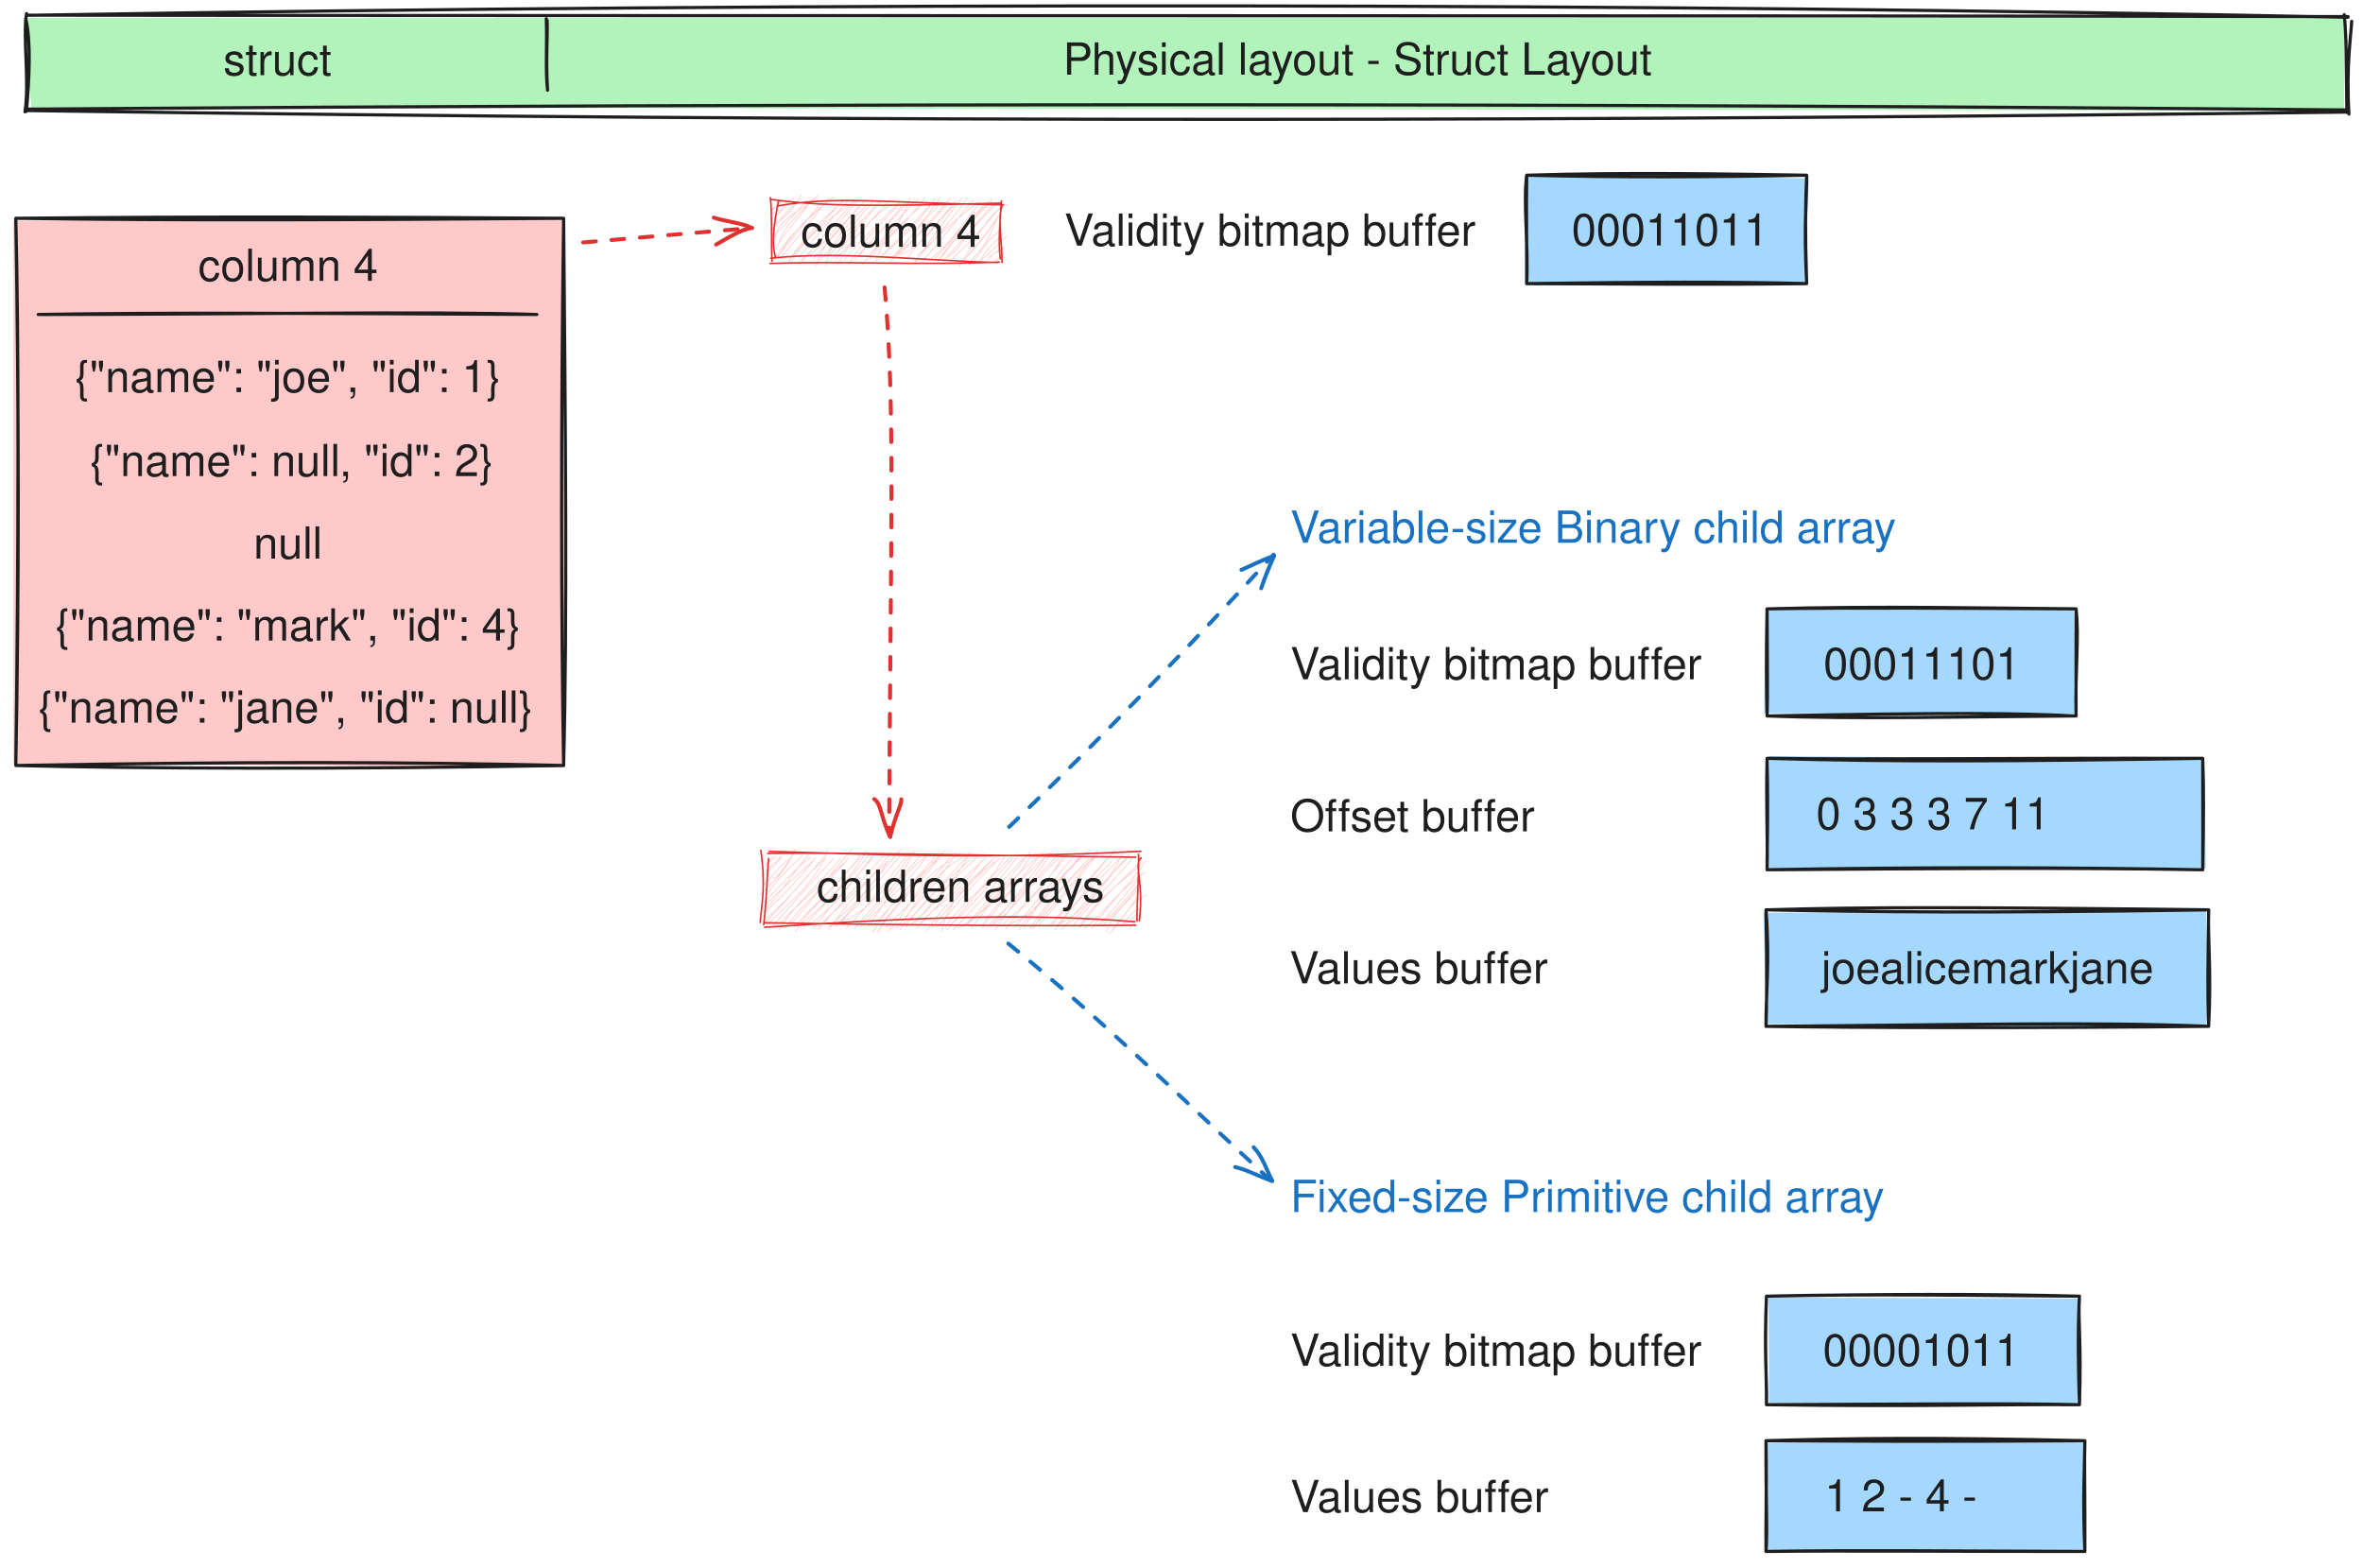
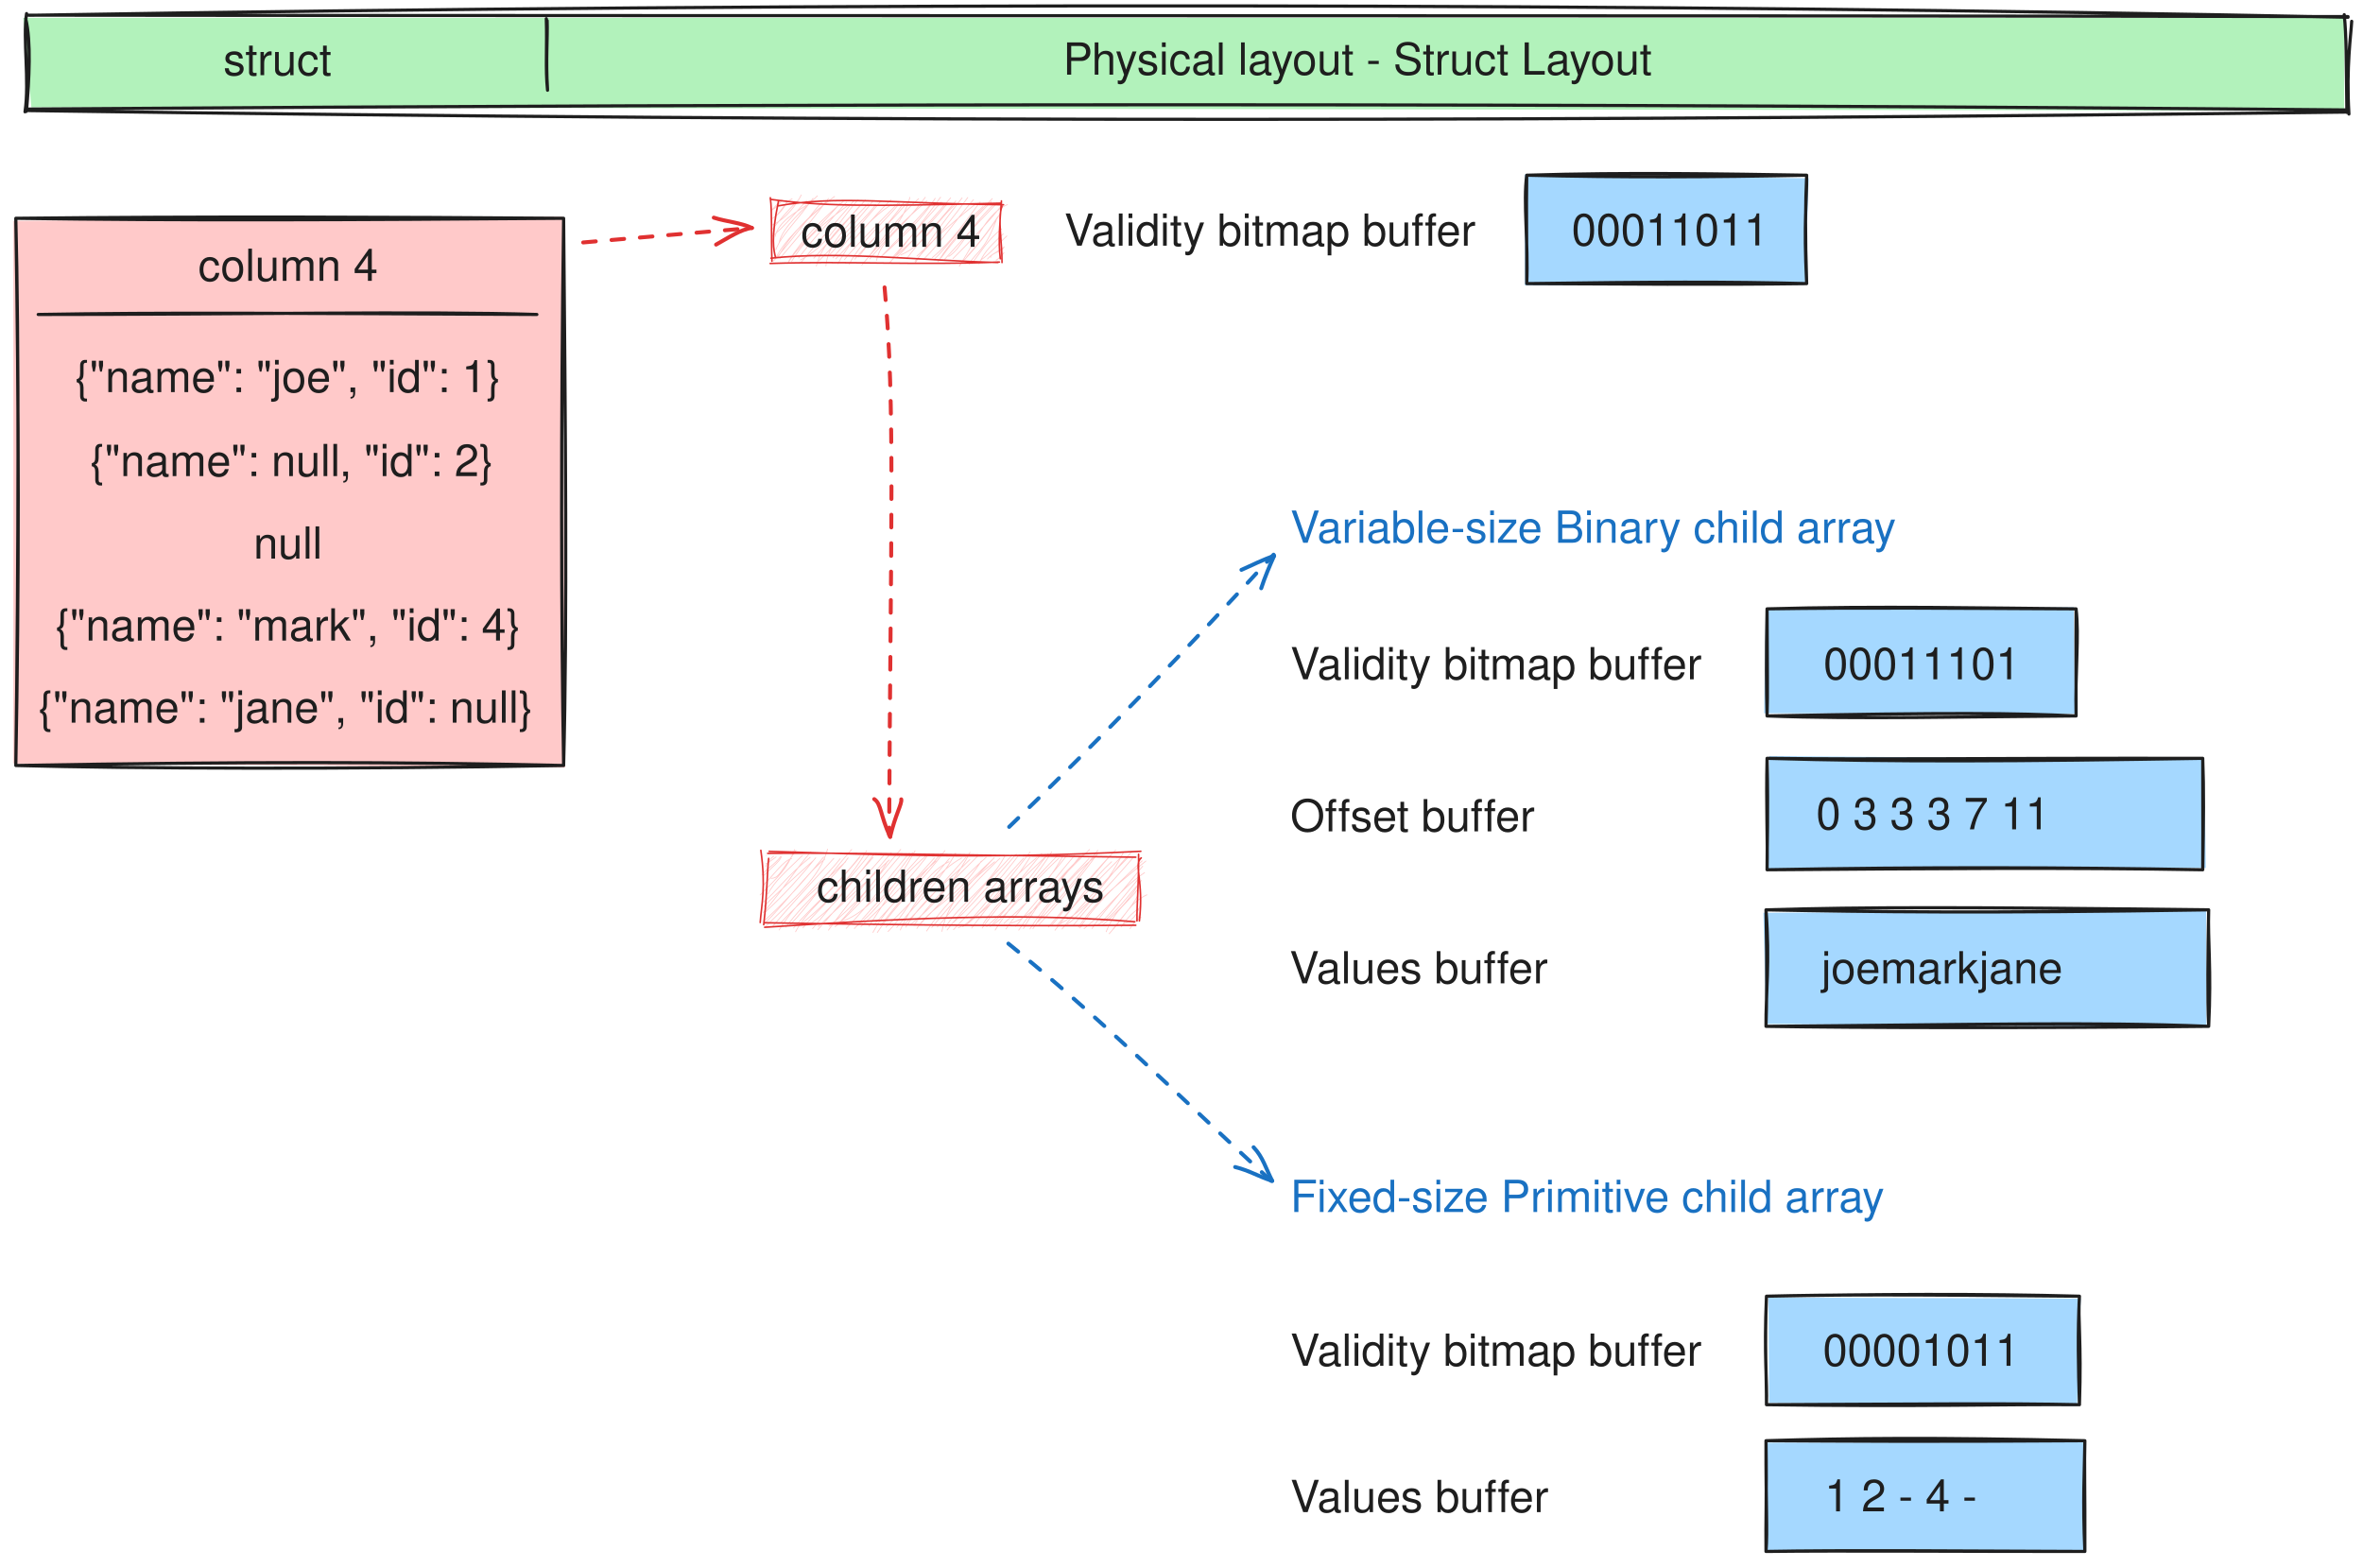
<svg xmlns="http://www.w3.org/2000/svg" version="1.1" viewBox="0 0 1495.309 991.819" width="1495.309" height="991.819">
  <defs>
    <style class="style-fonts">
      @font-face {
        font-family: "Virgil";
        src: url("https://excalidraw.com/Virgil.woff2");
      }
      @font-face {
        font-family: "Cascadia";
        src: url("https://excalidraw.com/Cascadia.woff2");
      }
      @font-face {
        font-family: "Assistant";
        src: url("https://excalidraw.com/Assistant-Regular.woff2");
      }
    </style>
  </defs>
  <g stroke-linecap="round" transform="translate(18.27782 10) rotate(0 733.5156 29.72166)">
    <path d="M-3.55 1.29 L1465.25 1.38 L1465.08 60.09 L1.55 57.91" stroke="none" stroke-width="0" fill="#b2f2bb" />
    <path d="M0.61 -0.33 C513.17 -8.83, 1026.67 -8.07, 1467.57 0.93 M-0.53 -0.4 C530.65 0.22, 1061.37 -0.37, 1467.57 0.51 M1469.88 3.47 C1469.48 11.73, 1466.32 32.23, 1468.13 62.18 M1465.16 -0.72 C1466.59 13.58, 1466.37 26.07, 1466.84 61.15 M1467.08 60.93 C1004.78 66.62, 545.04 67.82, 0.06 59.98 M1466.95 59.57 C989.18 55.24, 511.1 55.41, -0.37 59.02 M-2.45 60.76 C0.48 41.28, -3.93 14.36, -1.47 -1.42 M-1.53 60.47 C0.24 39.9, 1.46 16.35, -1.98 1.92" stroke="#1e1e1e" stroke-width="2" fill="none" />
  </g>
  <g transform="translate(141.3251 21.80472) rotate(0 34.22754 16.1)">
    <text x="0" y="25.761" font-family="Helvetica, Segoe UI Emoji" font-size="28px" fill="#1e1e1e" text-anchor="start" style="white-space: pre;" direction="ltr" dominant-baseline="alphabetic">struct</text>
  </g>
  <g transform="translate(672.7077 21.47495) rotate(0 186.3167 16.1)">
    <text x="0" y="25.761" font-family="Helvetica, Segoe UI Emoji" font-size="28px" fill="#1e1e1e" text-anchor="start" style="white-space: pre;" direction="ltr" dominant-baseline="alphabetic">Physical layout - Struct Layout</text>
  </g>
  <g stroke-linecap="round" transform="translate(10 138.1484) rotate(0 173.3318 173.1395)">
    <path d="M-1.55 1.61 L345.75 -1.06 L347.61 347.58 L-1.57 345.06" stroke="none" stroke-width="0" fill="#ffc9c9" />
    <path d="M0 0 C118.81 -1.26, 237.54 -0.8, 346.66 0 M0 0 C104.7 1.51, 209.44 1.02, 346.66 0 M346.66 0 C347.76 126.89, 349.04 255.2, 346.66 346.28 M346.66 0 C344.88 127.99, 345.07 254.98, 346.66 346.28 M346.66 346.28 C244.39 343.91, 144.05 343.77, 0 346.28 M346.66 346.28 C209.79 348.82, 73.14 348.24, 0 346.28 M0 346.28 C1.77 211.18, 1.96 74.75, 0 0 M0 346.28 C2.09 233.63, 2 121.17, 0 0" stroke="#1e1e1e" stroke-width="2" fill="none" />
  </g>
  <g stroke-linecap="round">
    <g transform="translate(24.17605 199.0093) rotate(0 157.7754 0)">
      <path d="M0 0 C123.5 0.02, 245.28 -2.22, 315.55 0 M0 0 C78.93 -1.35, 157.91 -0.77, 315.55 0" stroke="#1e1e1e" stroke-width="2" fill="none" />
    </g>
  </g>
  <mask />
  <g transform="translate(125.3987 151.9757) rotate(0 56.9 16.1)">
    <text x="0" y="25.761" font-family="Helvetica, Segoe UI Emoji" font-size="28px" fill="#1e1e1e" text-anchor="start" style="white-space: pre;" direction="ltr" dominant-baseline="alphabetic">column 4</text>
  </g>
  <g transform="translate(47.31179 222.3976) rotate(0 134.8583 16.1)">
    <text x="0" y="25.761" font-family="Helvetica, Segoe UI Emoji" font-size="28px" fill="#1e1e1e" text-anchor="start" style="white-space: pre;" direction="ltr" dominant-baseline="alphabetic">{"name": "joe", "id": 1}</text>
  </g>
  <g transform="translate(56.88015 275.5538) rotate(0 127.7917 16.1)">
    <text x="0" y="25.761" font-family="Helvetica, Segoe UI Emoji" font-size="28px" fill="#1e1e1e" text-anchor="start" style="white-space: pre;" direction="ltr" dominant-baseline="alphabetic">{"name": null, "id": 2}</text>
  </g>
  <g transform="translate(160.4124 327.7479) rotate(0 21.78333 16.1)">
    <text x="0" y="25.761" font-family="Helvetica, Segoe UI Emoji" font-size="28px" fill="#1e1e1e" text-anchor="start" style="white-space: pre;" direction="ltr" dominant-baseline="alphabetic">null</text>
  </g>
  <g transform="translate(24.13406 431.5708) rotate(0 156.6417 16.1)">
    <text x="0" y="25.761" font-family="Helvetica, Segoe UI Emoji" font-size="28px" fill="#1e1e1e" text-anchor="start" style="white-space: pre;" direction="ltr" dominant-baseline="alphabetic">{"name": "jane", "id": null}</text>
  </g>
  <g transform="translate(34.88406 379.6121) rotate(0 147.3583 16.1)">
    <text x="0" y="25.761" font-family="Helvetica, Segoe UI Emoji" font-size="28px" fill="#1e1e1e" text-anchor="start" style="white-space: pre;" direction="ltr" dominant-baseline="alphabetic">{"name": "mark", "id": 4}</text>
  </g>
  <g stroke-linecap="round" transform="translate(489.3383 126.8442) rotate(0 72.28798 18.98326)">
    <path d="M0 0 C0 0, 0 0, 0 0 M0 0 C0 0, 0 0, 0 0 M-1.55 6.65 C-0.19 5.49, 2.16 2.44, 5.07 -0.17 M-0.69 5.9 C2.01 4.52, 3.99 2.05, 5.59 -0.24 M0.77 10.64 C4.98 7.5, 9.56 1.24, 8.16 -0.12 M-0.51 11.4 C5.48 7.68, 6.51 1.53, 11.92 -1.04 M-0.44 15.47 C8.75 11.23, 15.12 1.65, 17.73 -3.49 M-1.22 19.02 C4.52 11.97, 8.39 7.14, 15.34 0.29 M1.23 22.78 C3.03 13.63, 14.19 7.52, 20.88 3.12 M-1.06 22.97 C4.79 18.6, 10.61 11.87, 21.07 0.06 M3.71 26.6 C5.78 16.88, 19.49 5.35, 27.92 -2.91 M1.58 31.24 C5.77 21, 12.58 16.03, 25.17 -1.35 M0.18 38.28 C11.99 25.14, 25.77 6.14, 30.73 1.13 M1.03 37.33 C7.15 25.15, 19.22 14.1, 33.11 1.68 M3.07 36 C10.18 22.23, 22.64 9.26, 38.76 -2.5 M4.13 36.73 C10.94 28.57, 17.67 21.32, 34.92 -1.22 M9.5 39.23 C15.47 29.4, 22.98 23.78, 42.16 2.03 M9.9 38.21 C18.31 24.54, 31.59 11.13, 44.49 0.47 M11.6 38.53 C17.96 28.45, 24.64 19.3, 48.41 2.31 M16.03 36.46 C24.23 25.46, 33.39 15.68, 46.41 1.12 M17.11 37.72 C33.57 29.46, 40.9 14.06, 53.45 -0.21 M17.72 38.98 C30.02 24.17, 42.57 10.69, 51.24 -0.11 M27.25 41.46 C30.81 26.17, 47.98 11.95, 54.26 3.89 M25.64 36.59 C36.01 25.53, 46.7 12.46, 58.37 -0.32 M33.3 41.4 C34.4 28.36, 45.28 17.24, 60.06 2.17 M28.78 38.3 C43.61 23.42, 56.96 8.57, 63.29 0.02 M35.75 34.31 C47.59 20.61, 61.66 7.97, 64.86 2.41 M37.75 36.31 C48.81 23.13, 58.42 11.37, 68.43 0.08 M40.89 40.19 C48.87 24.61, 64.1 9.18, 74.63 2.76 M39.59 36.92 C53.36 22.63, 65.76 7.87, 74.47 -0.46 M47.98 40.41 C56.24 25.33, 70.56 13.02, 79.93 1.87 M45.09 37.43 C53.16 27.48, 62.78 18.4, 79.14 1.55 M53.85 35.83 C62.05 24.51, 70.59 18.49, 83.01 0.97 M51.58 37.17 C59.5 27.66, 69.53 18.74, 84.54 1.7 M56.03 40.92 C68.85 24.51, 81.72 16.12, 86.43 -1.93 M58.27 38.33 C68.23 25.48, 79.05 10.24, 91.96 -1.1 M65.37 37.89 C67.88 25.14, 80.1 19.8, 96.21 -2 M61.06 36.99 C71.62 24.32, 81.29 13.78, 97.15 0.35 M69.17 34.8 C81.54 23.51, 94.44 11.51, 102.45 -1.37 M67.82 35.98 C75.03 28.21, 86.04 17.84, 101.22 0.51 M75.81 35.73 C83.85 26.61, 96 12.38, 106.44 0.89 M73.26 39.9 C85.99 24.98, 97.62 9.34, 105.87 -2.05 M77.86 34.83 C89.93 23.67, 97.87 16.81, 109.3 2.98 M78.19 35.96 C90.31 23.59, 105.25 6.45, 112.21 -1.61 M80.73 34.52 C96.9 27.21, 104.06 12.25, 114.45 3.21 M84.34 37.02 C91.67 26.61, 102.75 16.2, 115.48 0.3 M89.76 39.58 C98.3 26.18, 109.72 10.92, 119.48 -1.63 M89.7 38.44 C97.63 28.98, 106.72 20.81, 123.08 -1.87 M90.87 35.27 C99.21 27.62, 107.26 18.76, 128.13 2.12 M95.32 37.08 C105.72 26.94, 115.74 12.03, 126.69 -0.49 M101.69 37.47 C110.38 29.07, 114.95 20.49, 132.67 3.85 M100.6 36.19 C113.33 25.78, 122.78 11.63, 130.92 0.91 M104.16 38.78 C115.02 21.91, 124.8 13.17, 138.59 -1.17 M106.16 36.38 C114.82 24.08, 126.44 12.39, 138.12 0.58 M111.02 35.45 C118.62 30.84, 123.26 17.91, 139.72 2.29 M108.4 37.29 C115.98 28.95, 123.27 20.64, 141.7 1.5 M117.71 41.67 C130.09 21.69, 136.16 7.6, 148.18 2.63 M113.71 36.81 C126.08 24.51, 137.35 12.29, 144.31 3.35 M122.28 36.04 C122.86 34.58, 131.64 26.42, 142.17 10.18 M118.46 40.21 C127.69 30.63, 136.19 20.03, 143.77 8.1 M123.84 40.36 C128.4 32.3, 133.57 32.7, 141.14 12.4 M125.73 39.88 C131.7 32.13, 135.35 25.3, 144.47 18.02 M131.2 37.83 C136.82 34.06, 143.8 26.02, 147.81 22.47 M130.09 40.24 C133.82 31.64, 139.07 27.44, 145.51 21.11 M137.53 36.1 C137.18 33.92, 143.78 32.28, 145.69 30.3 M135.51 37.11 C137.72 34.3, 141.33 32.91, 146.2 29.37 M140.94 37.75 C141.79 37.23, 143.1 36.93, 146 33 M141.48 37.76 C142.75 36.49, 143.52 35.53, 145.55 33.79" stroke="#ffc9c9" stroke-width="0.5" fill="none" />
    <path d="M2.85 3.47 C40.04 -3.27, 74.16 1.9, 145.67 2.73 M-1.88 -0.72 C29.03 3.55, 58.2 3.96, 144.39 1.71 M144.69 3.71 C141.9 11.63, 144.83 26.56, 144.74 39.3 M144.37 0.31 C143.37 13.55, 142.31 26.34, 143.66 36.91 M142.13 39.28 C95.64 38.17, 41.04 31.88, -1.47 36.55 M143.05 38.99 C93.6 41.08, 44.29 38.31, -1.98 39.89 M1.38 36.02 C0.41 31.5, -1.78 24.76, 3.33 0.15 M-0.85 38.46 C-1.43 22.39, -0.66 7.54, -1.87 -1.71" stroke="#e03131" stroke-width="1" fill="none" />
  </g>
  <g transform="translate(506.828 130.426) rotate(0 56.9 16.1)">
    <text x="0" y="25.761" font-family="Helvetica, Segoe UI Emoji" font-size="28px" fill="#1e1e1e" text-anchor="start" style="white-space: pre;" direction="ltr" dominant-baseline="alphabetic">column 4</text>
  </g>
  <g transform="translate(816.0307 596.5442) rotate(0 81.60833 16.1)">
    <text x="0" y="25.761" font-family="Helvetica, Segoe UI Emoji" font-size="28px" fill="#1e1e1e" text-anchor="start" style="white-space: pre;" direction="ltr" dominant-baseline="alphabetic">Values buffer</text>
  </g>
  <g transform="translate(673.4861 129.7275) rotate(0 130.0333 16.1)">
    <text x="0" y="25.761" font-family="Helvetica, Segoe UI Emoji" font-size="28px" fill="#1e1e1e" text-anchor="start" style="white-space: pre;" direction="ltr" dominant-baseline="alphabetic">Validity bitmap buffer</text>
  </g>
  <g transform="translate(816.5385 500.343) rotate(0 76.90833 16.1)">
    <text x="0" y="25.761" font-family="Helvetica, Segoe UI Emoji" font-size="28px" fill="#1e1e1e" text-anchor="start" style="white-space: pre;" direction="ltr" dominant-baseline="alphabetic">Offset buffer</text>
  </g>
  <g transform="translate(816.5385 404.1418) rotate(0 130.0333 16.1)">
    <text x="0" y="25.761" font-family="Helvetica, Segoe UI Emoji" font-size="28px" fill="#1e1e1e" text-anchor="start" style="white-space: pre;" direction="ltr" dominant-baseline="alphabetic">Validity bitmap buffer</text>
  </g>
  <g stroke-linecap="round" transform="translate(1118.201 385.3114) rotate(0 97.77668 33.88422)">
    <path d="M-0.85 0.5 L194.03 -1.03 L194.8 66.43 L-1.87 66.06" stroke="none" stroke-width="0" fill="#a5d8ff" />
    <path d="M0 0 C69.13 -1.96, 141.4 -0.46, 195.55 0 M0 0 C58.5 -0.9, 118.8 -0.35, 195.55 0 M195.55 0 C197.57 17.76, 194.9 38.29, 195.55 67.77 M195.55 0 C195.35 25.04, 195.64 48.66, 195.55 67.77 M195.55 67.77 C156.52 65.9, 116.82 65.55, 0 67.77 M195.55 67.77 C127.26 68.2, 57.21 69.93, 0 67.77 M0 67.77 C0.47 52.48, 0.11 39.91, 0 0 M0 67.77 C-0.44 50.87, -0.6 31.43, 0 0" stroke="#1e1e1e" stroke-width="2" fill="none" />
  </g>
  <g transform="translate(1153.901 404.1418) rotate(0 62.26667 16.1)">
    <text x="0" y="25.761" font-family="Helvetica, Segoe UI Emoji" font-size="28px" fill="#1e1e1e" text-anchor="start" style="white-space: pre;" direction="ltr" dominant-baseline="alphabetic">00011101</text>
  </g>
  <g stroke-linecap="round">
    <g transform="translate(346.1574 12.369) rotate(0 0 22.21342)">
      <path d="M0.08 0.67 C0.46 11.1, -0.85 25.8, 0.31 43.94 M-0.46 -0.53 C0.13 16.61, -1.13 31.32, 0.33 44.74" stroke="#1e1e1e" stroke-width="2" fill="none" />
    </g>
  </g>
  <mask />
  <g stroke-linecap="round" transform="translate(966.124 110.8776) rotate(0 88.5629 34.30234)">
    <path d="M-1.3 -0.52 L178.45 1.95 L176.06 69.3 L-1.19 69.76" stroke="none" stroke-width="0" fill="#a5d8ff" />
    <path d="M0 0 C58.23 1.48, 118.37 1.19, 177.13 0 M0 0 C63.19 -1.96, 127.76 -0.78, 177.13 0 M177.13 0 C177.33 16.44, 175.12 28.49, 177.13 68.6 M177.13 0 C176.3 18.72, 176.12 36.65, 177.13 68.6 M177.13 68.6 C126.45 67.3, 80.77 67.51, 0 68.6 M177.13 68.6 C117.8 69.38, 59.84 68.83, 0 68.6 M0 68.6 C1.09 42.91, -2.35 16.86, 0 0 M0 68.6 C0.15 45.65, -0.42 23.17, 0 0" stroke="#1e1e1e" stroke-width="2" fill="none" />
  </g>
  <g transform="translate(994.5536 129.5551) rotate(0 62.26667 16.1)">
    <text x="0" y="25.761" font-family="Helvetica, Segoe UI Emoji" font-size="28px" fill="#1e1e1e" text-anchor="start" style="white-space: pre;" direction="ltr" dominant-baseline="alphabetic">00011011</text>
  </g>
  <g stroke-linecap="round" transform="translate(484.7468 541.3653) rotate(0 117.486 21.60206)">
    <path d="M0 0 C0 0, 0 0, 0 0 M0 0 C0 0, 0 0, 0 0 M-0.03 5.02 C-0.22 6.02, 1.51 4.35, 6.4 0.92 M-0.32 7.15 C0.74 4.97, 2.13 2.5, 4.9 0.44 M-2.49 12.26 C-0.04 8.59, 5.15 6.17, 9.42 0.54 M-1.09 12.45 C2.88 8.17, 8.29 4.19, 9.62 1.02 M3.28 14.51 C7.5 14.12, 7.69 13.16, 18.91 -3.21 M-1.54 18.66 C4.85 12.44, 10.98 3.17, 16.18 1.97 M-3.71 25.02 C8.26 12.83, 12.71 9.41, 18.14 -3.78 M1.31 24.28 C5.36 16.08, 13.77 9.17, 23.13 -0.08 M-1.24 32.2 C8.29 22.34, 22.56 10, 30.12 3.08 M-1.46 29.37 C5.75 23.63, 13.36 12.84, 27.93 1.18 M-1.72 36.14 C10.77 21.7, 16.73 11.52, 28.36 -2.38 M-0.54 35.88 C10.87 25.5, 20.67 14.77, 31.44 1.46 M-1.03 43.05 C10.18 32.74, 26.53 10.43, 37.2 2.31 M-0.63 40.88 C6.67 34.19, 17.4 24.18, 36.41 1.06 M0.07 44.6 C17.91 26.92, 34.31 13.81, 38.93 -4.02 M4.27 44.81 C12.66 34.84, 21.47 25.12, 42.88 1.82 M9.16 42.84 C17.85 33.24, 23.82 28.06, 50.4 3.96 M8.29 47.16 C19.8 28.58, 36.59 15.44, 46.92 2.06 M14.75 44.35 C27.03 32.01, 37.95 14.67, 54.18 -3.81 M12.5 45.4 C25.84 27.51, 43.58 13.54, 51.96 1.51 M18.68 48.27 C26.25 34.22, 36.77 28.39, 59.15 1.35 M17.43 45.89 C30.73 30.32, 43.9 20.31, 59.64 0.26 M22.12 43.5 C42.72 26.7, 55.5 11.25, 63.64 -3.02 M23.34 45.86 C33.75 32.93, 48.7 21.04, 65.07 -0.35 M28.68 42.8 C39.53 35.21, 47.83 26.04, 68.06 -0.4 M29.44 46.31 C42.23 30.86, 56.04 14.38, 67.69 1.29 M33.05 44.93 C42.72 35.73, 55.43 24.25, 78.02 2.85 M32.78 46.99 C49.57 27.86, 64.1 11.94, 74.53 -0.08 M40.11 44.73 C55.64 31.31, 68.05 19.12, 76.94 3.63 M39.51 47.26 C51.08 31.17, 59.58 21.74, 79.08 -1.6 M45.59 43.3 C55.35 33.64, 70.6 13.02, 85.21 -3.84 M43.71 45.15 C61.78 29.36, 74.57 11.79, 84.55 0.62 M47.13 42.12 C59.73 37.77, 71.6 27.41, 92.78 -1.82 M50.72 46.15 C65.84 30.91, 76.83 14.65, 90.72 -1.56 M56.98 45.13 C70.59 33.9, 81.29 20.02, 94.3 -2.96 M55.91 46.3 C70.59 28.6, 86.77 12.96, 97.25 0.64 M65.06 44.88 C75.1 29.55, 82.38 16.24, 101.75 -0.18 M60.06 44.99 C74.32 31.16, 85.83 21.18, 102.45 -0.16 M67.65 48.7 C75.44 34.6, 86.67 22.38, 107.56 3.46 M68.1 44.01 C77.67 33.81, 87.05 23.46, 106.66 1.45 M70.44 48.73 C83.98 28.38, 99.28 16.31, 113.23 -3.09 M72.46 44.39 C83.4 30.13, 95.58 15.99, 110.99 -1.38 M77.22 48.14 C92.2 32.98, 98.79 11.99, 115.79 3.96 M75.87 45.42 C84.6 36.69, 95.7 26.42, 116.05 1.89 M84.97 47.19 C93.46 28.02, 109.75 9.25, 123.76 1.63 M82.7 45.54 C96.5 28.85, 112 13.84, 119.98 -1.6 M88.49 45.38 C100.16 26.19, 117.14 14.8, 128.96 2.6 M85.74 45.29 C98.52 33.19, 109.13 20.56, 126.59 1.11 M91.54 43.59 C109.3 30.08, 123.7 8.99, 129.09 -2.02 M93.51 44.24 C105.09 28.28, 121.23 13.08, 133.97 0.4 M95.45 46.17 C104.45 32.06, 120.28 28.24, 136.25 3.54 M97.12 43.94 C110.23 30.16, 125.26 13.77, 139.36 1.12 M101.59 47.84 C111.32 33.29, 121.21 23.44, 144.14 1.76 M104.86 45.62 C118.73 29.04, 131.82 14.56, 144.4 1.43 M111.28 48.05 C114.52 33.15, 120.97 22.89, 144.66 3.99 M108.34 45.32 C119.89 32.83, 125.79 22.66, 148.01 1.79 M113.7 45.39 C121.69 31.25, 139.76 21.11, 151.04 0.58 M114.58 47.16 C125.8 32.93, 138.73 17.87, 155.63 -0.11 M116.35 44.4 C127.43 34.65, 137.46 23.26, 158.43 -1.01 M118.63 46.96 C133.53 31.41, 148.11 15.54, 160.1 -0.43 M121.68 45.77 C135.18 40, 145.98 24.86, 167.08 -2.11 M124.45 45.19 C136.02 35.88, 143.09 22.99, 162.92 1.77 M126.21 44.4 C139.22 32.84, 152.87 23.65, 166.94 1.35 M130.14 45.96 C140.96 31.45, 152.02 17.68, 171.1 1.49 M137.17 43.57 C146.98 28.63, 162.48 14.56, 176.76 0.92 M136.81 45.88 C145.34 34.1, 152.24 26.09, 174.44 -1.33 M139.6 45.04 C158 28.51, 172.12 12.05, 180.77 -2.25 M141.89 45.05 C155.67 30.61, 166.84 13.2, 178.38 -0.81 M145.01 47.19 C151.85 36.44, 159.28 26.25, 183.76 0.73 M143.91 43.98 C158.18 31.97, 166.15 19.73, 185.27 1.76 M150.46 43.13 C161.87 32.15, 176.08 21.94, 187.71 0.62 M151.84 46.53 C162.05 31.25, 175.29 19.5, 191.22 -1.1 M155.22 42.84 C169.78 37.86, 179.43 24.36, 198.94 0.18 M157.9 44.85 C172.76 27.49, 186.83 9.75, 195.38 -0.18 M159.89 47.28 C171.06 30.59, 181.33 19.24, 204.71 -3.74 M162.86 46.31 C173.3 27.84, 186.72 12.85, 200.79 -0.56 M167.01 46.54 C177.35 29.89, 194.35 12.65, 204.35 1.96 M168.84 46.44 C179.77 28.85, 192.89 13.58, 207.67 1.23 M172.2 41.92 C184.42 28.84, 196.95 14.79, 209.91 -3.25 M172.69 43.88 C185.12 30, 199.51 13.19, 210.2 -1.76 M180.77 44.13 C187.96 36.72, 196.15 22.57, 221.25 -3.44 M178.7 45.29 C191.71 29.81, 204.97 15.48, 217.92 -0.05 M182.88 47.31 C198.2 27.44, 207.35 14.24, 218.66 3.98 M184.01 44.33 C191.72 35.13, 200.63 25.14, 224.44 1.3 M186.1 43.26 C205.5 32.67, 219.19 12, 226.05 -1.71 M187.35 46.54 C197.54 33.55, 208.34 22.54, 228.84 1.53 M190.61 43.48 C202.04 36.07, 212.1 18.03, 231.48 -2.33 M194.39 44.34 C204.28 31.55, 216 20.55, 232.41 1.22 M197.77 45.39 C206.2 32.56, 213.56 25.19, 240.4 3.52 M198.56 45.92 C205.76 34.6, 215.52 24.23, 238.06 3.4 M201.26 46.32 C214.33 36.24, 223.03 22.11, 239.51 10.89 M206.32 46.2 C212.38 36.56, 222.66 26.34, 238.36 6.77 M211.73 41.79 C215.8 39.99, 221.32 31.83, 236.55 13.75 M210.02 43.75 C217.64 40.1, 223.11 33.05, 237.54 15.84 M215.22 48.26 C221.58 33.02, 229.02 30.42, 235.62 20.71 M212.52 44.52 C221.74 36.33, 228.9 29.3, 234.97 19.45 M217.13 49.56 C228 37.88, 229.57 30.32, 241.01 24.89 M219.31 46.95 C223.7 40.8, 231.14 33.25, 235.22 25.39 M225.96 43.55 C232.22 41.13, 235.15 37.12, 237.12 30.46 M224.65 45.32 C228.48 39.15, 234.22 34.34, 236.19 33.5 M231.51 44.56 C232.38 41.65, 236.32 41.1, 236.13 36.24 M230.33 46.28 C232.45 43.05, 233.19 42.22, 237.35 38.98" stroke="#ffc9c9" stroke-width="0.5" fill="none" />
    <path d="M2 -2.6 C70.81 -0.57, 134.41 2.55, 237.16 -2.64 M1.04 -1.33 C54.52 -1.85, 111.65 -0.4, 233.99 1.1 M237.43 1.53 C232.33 5.7, 239.26 15.78, 236.26 41.42 M235.75 -0.77 C235.97 16.11, 234.63 30.56, 234.73 41.43 M233.24 41.94 C172.17 37.04, 110.99 38.01, -0.87 45.44 M233.97 44.18 C140.23 44.96, 47.56 43.32, -0.91 42.6 M-3.7 42.43 C-2.87 31.3, 0 19.99, -3.28 -3.26 M-1.47 43.84 C0.74 24.69, 0.8 8.58, 1.67 1.86" stroke="#e03131" stroke-width="1" fill="none" />
  </g>
  <g transform="translate(516.7682 544.947) rotate(0 91.04166 16.1)">
    <text x="0" y="25.761" font-family="Helvetica, Segoe UI Emoji" font-size="28px" fill="#1e1e1e" text-anchor="start" style="white-space: pre;" direction="ltr" dominant-baseline="alphabetic">children arrays</text>
  </g>
  <g stroke-linecap="round">
    <g transform="translate(561.1505 180.6392) rotate(0 0.3414452 173.0346)">
      <path d="M-1.39 1.24 C5.52 75.01, 2.36 155.01, 1.5 347.69" stroke="#e03131" stroke-width="2.5" fill="none" stroke-dasharray="8 10" />
    </g>
    <g transform="translate(561.1505 180.6392) rotate(0 0.3414452 173.0346)">
      <path d="M-7.94 325.08 C-3.52 327.85, -4.18 335.33, 2.13 348.93" stroke="#e03131" stroke-width="2.5" fill="none" />
    </g>
    <g transform="translate(561.1505 180.6392) rotate(0 0.3414452 173.0346)">
      <path d="M9.16 325.21 C9.77 327.87, 5.31 335.32, 2.13 348.93" stroke="#e03131" stroke-width="2.5" fill="none" />
    </g>
  </g>
  <mask />
  <g transform="translate(816.5061 931.1455) rotate(0 81.60833 16.1)">
    <text x="0" y="25.761" font-family="Helvetica, Segoe UI Emoji" font-size="28px" fill="#1e1e1e" text-anchor="start" style="white-space: pre;" direction="ltr" dominant-baseline="alphabetic">Values buffer</text>
  </g>
  <g stroke-linecap="round" transform="translate(1117.524 575.7831) rotate(0 140.0636 36.86105)">
    <path d="M-1.63 1.86 L278.52 0.31 L278.66 74.36 L0.04 72.19" stroke="none" stroke-width="0" fill="#a5d8ff" />
    <path d="M0 0 C68.44 1.29, 136.24 2.22, 280.13 0 M0 0 C61.79 -1.82, 124.6 -1.8, 280.13 0 M280.13 0 C279.48 19.94, 281.91 37.13, 280.13 73.72 M280.13 0 C279.61 28.49, 279.28 55.97, 280.13 73.72 M280.13 73.72 C205.28 70.71, 132.65 72.73, 0 73.72 M280.13 73.72 C168.26 74.91, 56.71 74.64, 0 73.72 M0 73.72 C-0.17 53.82, 2.53 32.93, 0 0 M0 73.72 C0.41 58.63, 0.82 42.29, 0 0" stroke="#1e1e1e" stroke-width="2" fill="none" />
  </g>
-   <g transform="translate(1152.533 596.5442) rotate(0 105.1417 16.1)">
-     <text x="0" y="25.761" font-family="Helvetica, Segoe UI Emoji" font-size="28px" fill="#1e1e1e" text-anchor="start" style="white-space: pre;" direction="ltr" dominant-baseline="alphabetic">joealicemarkjane</text>
+   <g transform="translate(1152.533 596.5442) rotate(0 76.26172 16.1)">
+     <text x="0" y="25.761" font-family="Helvetica, Segoe UI Emoji" font-size="28px" fill="#1e1e1e" text-anchor="start" style="white-space: pre;" direction="ltr" dominant-baseline="alphabetic">joemarkjane</text>
  </g>
  <g stroke-linecap="round">
    <g transform="translate(635.4234 526.2097) rotate(0 84.98218 -88.23669)">
      <path d="M3.17 -2.93 C60.77 -58.36, 118.32 -118.17, 170.5 -175.19" stroke="#1971c2" stroke-width="2.5" fill="none" stroke-dasharray="8 10" />
    </g>
    <g transform="translate(635.4234 526.2097) rotate(0 84.98218 -88.23669)">
      <path d="M162.68 -153.94 C164.87 -160.75, 168.21 -168.62, 170.83 -174.41" stroke="#1971c2" stroke-width="2.5" fill="none" />
    </g>
    <g transform="translate(635.4234 526.2097) rotate(0 84.98218 -88.23669)">
      <path d="M150.16 -165.59 C156.5 -168.33, 164.07 -172.26, 170.83 -174.41" stroke="#1971c2" stroke-width="2.5" fill="none" />
    </g>
  </g>
  <mask />
  <g transform="translate(816.5061 317.7043) rotate(0 191.65 16.1)">
    <text x="0" y="25.761" font-family="Helvetica, Segoe UI Emoji" font-size="28px" fill="#1971c2" text-anchor="start" style="white-space: pre;" direction="ltr" dominant-baseline="alphabetic">Variable-size Binary child array</text>
  </g>
  <g transform="translate(816.5061 741.2437) rotate(0 187.9583 16.1)">
    <text x="0" y="25.761" font-family="Helvetica, Segoe UI Emoji" font-size="28px" fill="#1971c2" text-anchor="start" style="white-space: pre;" direction="ltr" dominant-baseline="alphabetic">Fixed-size Primitive child array</text>
  </g>
  <g transform="translate(816.5061 838.5609) rotate(0 130.0333 16.1)">
    <text x="0" y="25.761" font-family="Helvetica, Segoe UI Emoji" font-size="28px" fill="#1e1e1e" text-anchor="start" style="white-space: pre;" direction="ltr" dominant-baseline="alphabetic">Validity bitmap buffer</text>
  </g>
  <g stroke-linecap="round" transform="translate(1117.821 820.2872) rotate(0 99.02349 34.3298)">
    <path d="M1.26 0.84 L198.92 1.51 L196.54 69.49 L1.67 67.53" stroke="none" stroke-width="0" fill="#a5d8ff" />
    <path d="M0 0 C68.77 -1.33, 135.88 -1.65, 198.05 0 M0 0 C41.06 -1.01, 83.26 -1.16, 198.05 0 M198.05 0 C196.94 15.49, 199.41 27.26, 198.05 68.66 M198.05 0 C196.87 23.21, 197.34 45.22, 198.05 68.66 M198.05 68.66 C151.27 67.66, 98.69 68.27, 0 68.66 M198.05 68.66 C149.32 68.26, 98.44 70.01, 0 68.66 M0 68.66 C0.53 53.62, -1.64 38.6, 0 0 M0 68.66 C0.05 49.81, -1.2 32.49, 0 0" stroke="#1e1e1e" stroke-width="2" fill="none" />
  </g>
  <g transform="translate(1153.521 838.5609) rotate(0 62.26667 16.1)">
    <text x="0" y="25.761" font-family="Helvetica, Segoe UI Emoji" font-size="28px" fill="#1e1e1e" text-anchor="start" style="white-space: pre;" direction="ltr" dominant-baseline="alphabetic">00001011</text>
  </g>
  <g stroke-linecap="round">
    <g transform="translate(641.1474 598.6141) rotate(0 83.76946 76.87304)">
      <path d="M-3.04 -1.45 C53.93 44.46, 102.22 92.49, 165.25 150.54" stroke="#1971c2" stroke-width="2.5" fill="none" stroke-dasharray="8 10" />
    </g>
    <g transform="translate(641.1474 598.6141) rotate(0 83.76946 76.87304)">
      <path d="M140.46 139.93 C149.81 142.25, 155.27 145.99, 163.91 148.67" stroke="#1971c2" stroke-width="2.5" fill="none" />
    </g>
    <g transform="translate(641.1474 598.6141) rotate(0 83.76946 76.87304)">
      <path d="M152.12 127.42 C158.03 133.53, 159.95 141.07, 163.91 148.67" stroke="#1971c2" stroke-width="2.5" fill="none" />
    </g>
  </g>
  <mask />
  <g stroke-linecap="round" transform="translate(1118.201 479.8971) rotate(0 137.8467 35.25831)">
    <path d="M1.38 -1.44 L276.55 0.83 L277.67 69.37 L-0.79 69.78" stroke="none" stroke-width="0" fill="#a5d8ff" />
    <path d="M0 0 C80 2.41, 160.44 1.86, 275.69 0 M0 0 C69.48 0.92, 137.96 -0.21, 275.69 0 M275.69 0 C275.62 17.4, 275.87 33.82, 275.69 70.52 M275.69 0 C276.43 20.15, 276.24 39.07, 275.69 70.52 M275.69 70.52 C190.65 69.02, 103.42 69.77, 0 70.52 M275.69 70.52 C187.96 68.96, 99.06 68.7, 0 70.52 M0 70.52 C-0.02 53.6, 0.79 37.3, 0 0 M0 70.52 C0.48 50.33, -0.71 30.39, 0 0" stroke="#1e1e1e" stroke-width="2" fill="none" />
  </g>
  <g transform="translate(1149.284 499.0554) rotate(0 93.4 16.1)">
    <text x="0" y="25.761" font-family="Helvetica, Segoe UI Emoji" font-size="28px" fill="#1e1e1e" text-anchor="start" style="white-space: pre;" direction="ltr" dominant-baseline="alphabetic">0  3  3  3  7  11</text>
  </g>
  <g stroke-linecap="round" transform="translate(1117.524 911.7351) rotate(0 100.8919 35.04221)">
    <path d="M0.94 1.23 L202.26 0.93 L202.54 70.73 L0.76 69.61" stroke="none" stroke-width="0" fill="#a5d8ff" />
    <path d="M0 0 C49.69 0.25, 100.11 0.7, 201.78 0 M0 0 C53.68 -1.61, 106.45 -2.22, 201.78 0 M201.78 0 C201.54 19.03, 200.33 37.21, 201.78 70.08 M201.78 0 C201.35 14.17, 201.9 30.19, 201.78 70.08 M201.78 70.08 C125.66 69.81, 48.12 69.16, 0 70.08 M201.78 70.08 C126.21 70.13, 48.12 69.49, 0 70.08 M0 70.08 C-0.27 52.39, 0.51 35.36, 0 0 M0 70.08 C1.06 56.9, -0.13 41.91, 0 0" stroke="#1e1e1e" stroke-width="2" fill="none" />
  </g>
  <g transform="translate(1154.616 930.6773) rotate(0 63.8 16.1)">
    <text x="0" y="25.761" font-family="Helvetica, Segoe UI Emoji" font-size="28px" fill="#1e1e1e" text-anchor="start" style="white-space: pre;" direction="ltr" dominant-baseline="alphabetic">1  2  -  4  -</text>
  </g>
  <g stroke-linecap="round">
    <g transform="translate(369.4224 154.33) rotate(0 53.21739 -4.63575)">
      <path d="M-0.39 -0.9 C17.18 -2.5, 88.79 -8.56, 106.4 -10.07" stroke="#e03131" stroke-width="2.5" fill="none" stroke-dasharray="8 10" />
    </g>
    <g transform="translate(369.4224 154.33) rotate(0 53.21739 -4.63575)">
      <path d="M83.72 0.45 C90.91 -3.55, 99.75 -9.42, 106.4 -10.07" stroke="#e03131" stroke-width="2.5" fill="none" />
    </g>
    <g transform="translate(369.4224 154.33) rotate(0 53.21739 -4.63575)">
      <path d="M82.27 -16.59 C89.95 -14.08, 99.34 -13.45, 106.4 -10.07" stroke="#e03131" stroke-width="2.5" fill="none" />
    </g>
  </g>
  <mask />
</svg>
